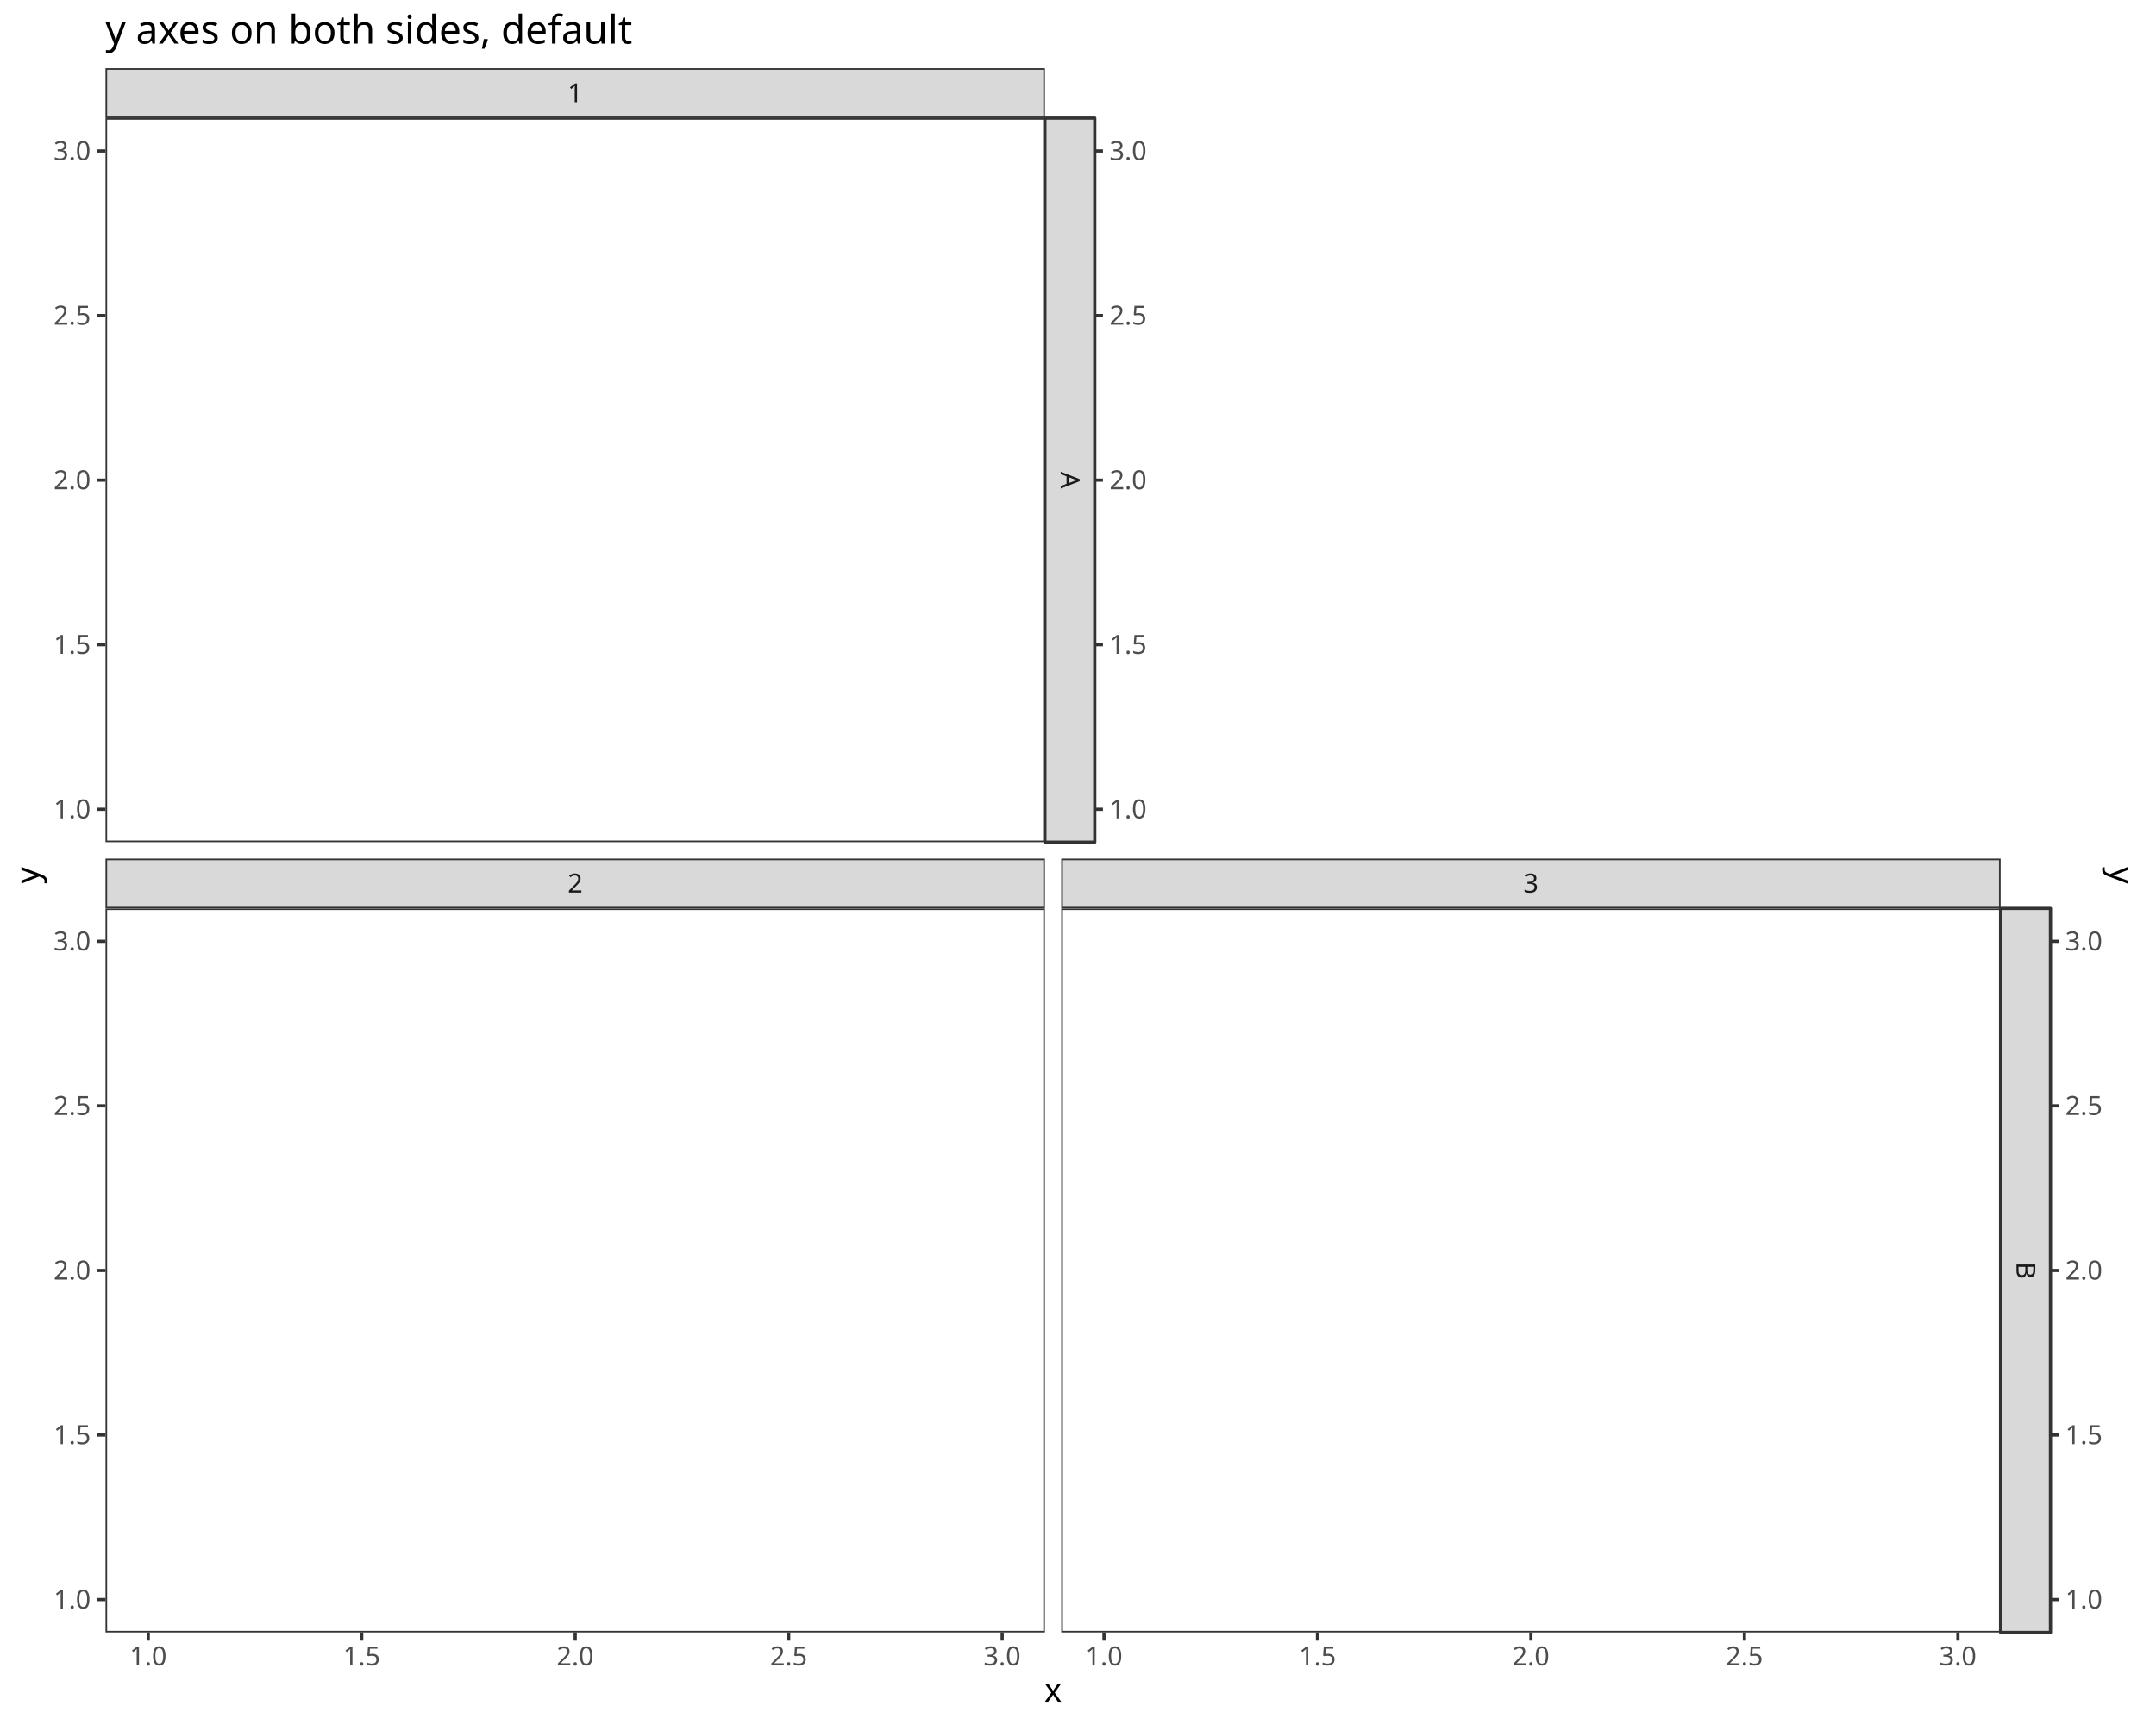
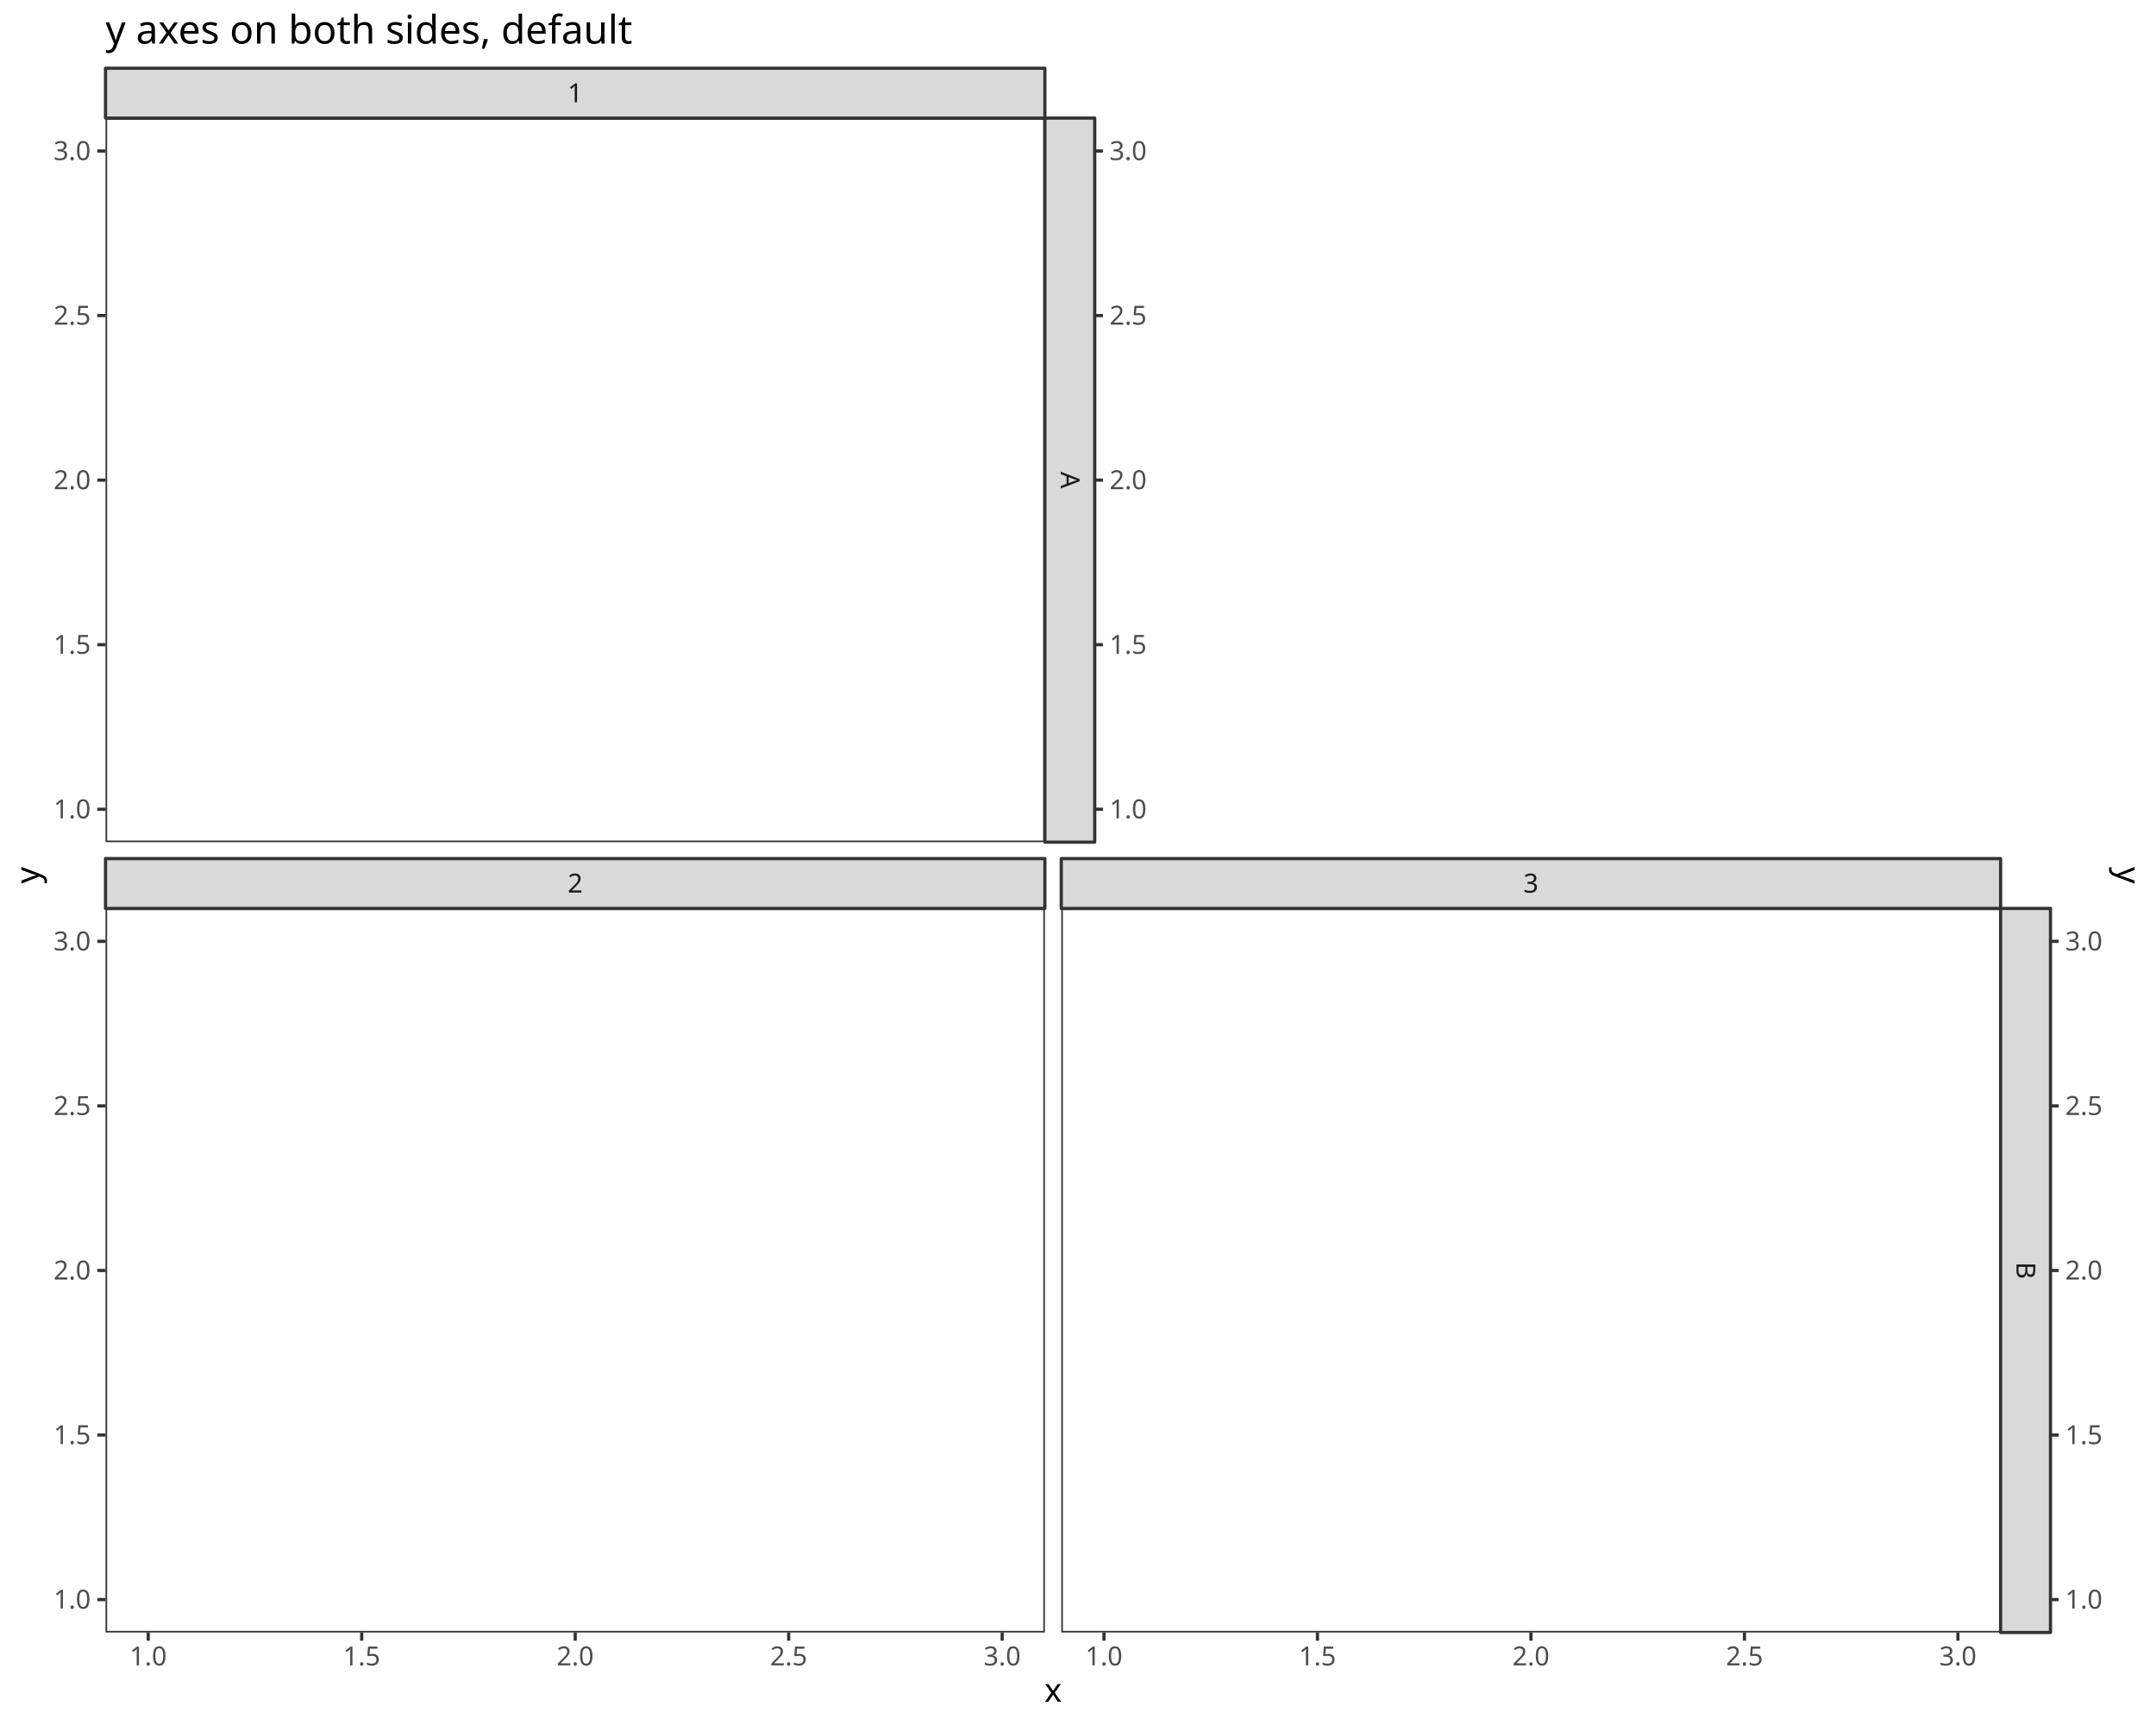
<svg xmlns="http://www.w3.org/2000/svg" class="svglite" data-engine-version="2.0" width="720.00pt" height="576.00pt" viewBox="0 0 720.00 576.00">
  <defs>
    <style type="text/css">
    .svglite line, .svglite polyline, .svglite polygon, .svglite path, .svglite rect, .svglite circle {
      fill: none;
      stroke: #000000;
      stroke-linecap: round;
      stroke-linejoin: round;
      stroke-miterlimit: 10.00;
    }
  </style>
  </defs>
  <rect width="100%" height="100%" style="stroke: none; fill: #FFFFFF;" />
  <defs>
    <clipPath id="cpMC4wMHw3MjAuMDB8MC4wMHw1NzYuMDA=">
      <rect x="0.00" y="0.00" width="720.00" height="576.00" />
    </clipPath>
  </defs>
  <g clip-path="url(#cpMC4wMHw3MjAuMDB8MC4wMHw1NzYuMDA=)">
    <rect x="0.00" y="0.00" width="720.00" height="576.00" style="stroke-width: 1.07; stroke: #FFFFFF; fill: #FFFFFF;" />
  </g>
  <defs>
    <clipPath id="cpMzUuMjR8MzQ4Ljk0fDM5LjQzfDI4MS4yMQ==">
      <rect x="35.24" y="39.43" width="313.70" height="241.77" />
    </clipPath>
  </defs>
  <g clip-path="url(#cpMzUuMjR8MzQ4Ljk0fDM5LjQzfDI4MS4yMQ==)">
    <rect x="35.24" y="39.43" width="313.70" height="241.77" style="stroke-width: 1.07; stroke: none; fill: #FFFFFF;" />
    <rect x="35.24" y="39.43" width="313.70" height="241.77" style="stroke-width: 1.07; stroke: #333333;" />
  </g>
  <g clip-path="url(#cpMC4wMHw3MjAuMDB8MC4wMHw1NzYuMDA=)">
</g>
  <defs>
    <clipPath id="cpMzUuMjR8MzQ4Ljk0fDMwMy4zNHw1NDUuMTE=">
      <rect x="35.24" y="303.34" width="313.70" height="241.77" />
    </clipPath>
  </defs>
  <g clip-path="url(#cpMzUuMjR8MzQ4Ljk0fDMwMy4zNHw1NDUuMTE=)">
    <rect x="35.24" y="303.34" width="313.70" height="241.77" style="stroke-width: 1.07; stroke: none; fill: #FFFFFF;" />
    <rect x="35.24" y="303.34" width="313.70" height="241.77" style="stroke-width: 1.07; stroke: #333333;" />
  </g>
  <g clip-path="url(#cpMC4wMHw3MjAuMDB8MC4wMHw1NzYuMDA=)">
</g>
  <defs>
-     <clipPath id="cpMzU0LjQxfDY2OC4xMXwzOS40M3wyODEuMjE=">
-       <rect x="354.41" y="39.43" width="313.70" height="241.77" />
-     </clipPath>
-   </defs>
-   <g clip-path="url(#cpMzU0LjQxfDY2OC4xMXwzOS40M3wyODEuMjE=)">
- </g>
-   <g clip-path="url(#cpMC4wMHw3MjAuMDB8MC4wMHw1NzYuMDA=)">
- </g>
-   <defs>
    <clipPath id="cpMzU0LjQxfDY2OC4xMXwzMDMuMzR8NTQ1LjEx">
      <rect x="354.41" y="303.34" width="313.70" height="241.77" />
    </clipPath>
  </defs>
  <g clip-path="url(#cpMzU0LjQxfDY2OC4xMXwzMDMuMzR8NTQ1LjEx)">
    <rect x="354.41" y="303.34" width="313.70" height="241.77" style="stroke-width: 1.07; stroke: none; fill: #FFFFFF;" />
    <rect x="354.41" y="303.34" width="313.70" height="241.77" style="stroke-width: 1.07; stroke: #333333;" />
  </g>
  <g clip-path="url(#cpMC4wMHw3MjAuMDB8MC4wMHw1NzYuMDA=)">
</g>
  <defs>
-     <clipPath id="cpMzUuMjR8MzQ4Ljk0fDI4Ni42OXwzMDMuMzQ=">
-       <rect x="35.24" y="286.69" width="313.70" height="16.65" />
-     </clipPath>
-   </defs>
-   <g clip-path="url(#cpMzUuMjR8MzQ4Ljk0fDI4Ni42OXwzMDMuMzQ=)">
-     <rect x="35.24" y="286.69" width="313.70" height="16.65" style="stroke-width: 1.07; stroke: #333333; fill: #D9D9D9;" />
-     <text x="192.09" y="298.04" text-anchor="middle" style="font-size: 8.80px; fill: #1A1A1A; font-family: sans;" textLength="4.89px" lengthAdjust="spacingAndGlyphs">2</text>
-   </g>
-   <g clip-path="url(#cpMC4wMHw3MjAuMDB8MC4wMHw1NzYuMDA=)">
- </g>
-   <defs>
-     <clipPath id="cpMzU0LjQxfDY2OC4xMXwyODYuNjl8MzAzLjM0">
-       <rect x="354.41" y="286.69" width="313.70" height="16.65" />
-     </clipPath>
-   </defs>
-   <g clip-path="url(#cpMzU0LjQxfDY2OC4xMXwyODYuNjl8MzAzLjM0)">
-     <rect x="354.41" y="286.69" width="313.70" height="16.65" style="stroke-width: 1.07; stroke: #333333; fill: #D9D9D9;" />
-     <text x="511.26" y="298.04" text-anchor="middle" style="font-size: 8.80px; fill: #1A1A1A; font-family: sans;" textLength="4.89px" lengthAdjust="spacingAndGlyphs">3</text>
-   </g>
-   <g clip-path="url(#cpMC4wMHw3MjAuMDB8MC4wMHw1NzYuMDA=)">
- </g>
-   <defs>
-     <clipPath id="cpMzUuMjR8MzQ4Ljk0fDIyLjc4fDM5LjQz">
-       <rect x="35.24" y="22.78" width="313.70" height="16.65" />
-     </clipPath>
-   </defs>
-   <g clip-path="url(#cpMzUuMjR8MzQ4Ljk0fDIyLjc4fDM5LjQz)">
-     <rect x="35.24" y="22.78" width="313.70" height="16.65" style="stroke-width: 1.07; stroke: #333333; fill: #D9D9D9;" />
-     <text x="192.09" y="34.14" text-anchor="middle" style="font-size: 8.80px; fill: #1A1A1A; font-family: sans;" textLength="4.89px" lengthAdjust="spacingAndGlyphs">1</text>
-   </g>
-   <g clip-path="url(#cpMC4wMHw3MjAuMDB8MC4wMHw1NzYuMDA=)">
- </g>
-   <defs>
-     <clipPath id="cpMzU0LjQxfDY2OC4xMXwyMi43OHwzOS40Mw==">
-       <rect x="354.41" y="22.78" width="313.70" height="16.65" />
-     </clipPath>
-   </defs>
-   <g clip-path="url(#cpMzU0LjQxfDY2OC4xMXwyMi43OHwzOS40Mw==)">
- </g>
-   <g clip-path="url(#cpMC4wMHw3MjAuMDB8MC4wMHw1NzYuMDA=)">
-     <rect x="348.94" y="39.43" width="16.65" height="241.77" style="stroke-width: 1.07; stroke: #333333; fill: #D9D9D9;" />
-     <text transform="translate(354.23,160.32) rotate(90)" text-anchor="middle" style="font-size: 8.80px; fill: #1A1A1A; font-family: sans;" textLength="5.87px" lengthAdjust="spacingAndGlyphs">A</text>
-     <rect x="668.11" y="303.34" width="16.65" height="241.77" style="stroke-width: 1.07; stroke: #333333; fill: #D9D9D9;" />
-     <text transform="translate(673.41,424.23) rotate(90)" text-anchor="middle" style="font-size: 8.80px; fill: #1A1A1A; font-family: sans;" textLength="5.87px" lengthAdjust="spacingAndGlyphs">B</text>
+     <clipPath id="cpMzUuMjR8MzQ4Ljk0fDIyLjc4fDIyLjc4">
+       <rect x="35.24" y="22.78" width="313.70" height="0.00" />
+     </clipPath>
+   </defs>
+   <g clip-path="url(#cpMzUuMjR8MzQ4Ljk0fDIyLjc4fDIyLjc4)">
+ </g>
+   <g clip-path="url(#cpMC4wMHw3MjAuMDB8MC4wMHw1NzYuMDA=)">
+ </g>
+   <defs>
+     <clipPath id="cpMzUuMjR8MzQ4Ljk0fDI4Ni42OXwyODYuNjk=">
+       <rect x="35.24" y="286.69" width="313.70" height="0.00" />
+     </clipPath>
+   </defs>
+   <g clip-path="url(#cpMzUuMjR8MzQ4Ljk0fDI4Ni42OXwyODYuNjk=)">
+ </g>
+   <g clip-path="url(#cpMC4wMHw3MjAuMDB8MC4wMHw1NzYuMDA=)">
+ </g>
+   <defs>
+     <clipPath id="cpMzU0LjQxfDY2OC4xMXwyODYuNjl8Mjg2LjY5">
+       <rect x="354.41" y="286.69" width="313.70" height="0.00" />
+     </clipPath>
+   </defs>
+   <g clip-path="url(#cpMzU0LjQxfDY2OC4xMXwyODYuNjl8Mjg2LjY5)">
+ </g>
+   <g clip-path="url(#cpMC4wMHw3MjAuMDB8MC4wMHw1NzYuMDA=)">
+ </g>
+   <defs>
+     <clipPath id="cpMzUuMjR8MzQ4Ljk0fDI4MS4yMXwyODEuMjE=">
+       <rect x="35.24" y="281.21" width="313.70" height="0.00" />
+     </clipPath>
+   </defs>
+   <g clip-path="url(#cpMzUuMjR8MzQ4Ljk0fDI4MS4yMXwyODEuMjE=)">
+ </g>
+   <g clip-path="url(#cpMC4wMHw3MjAuMDB8MC4wMHw1NzYuMDA=)">
+ </g>
+   <defs>
+     <clipPath id="cpMzUuMjR8MzQ4Ljk0fDU0NS4xMXw1NTcuOTM=">
+       <rect x="35.24" y="545.11" width="313.70" height="12.81" />
+     </clipPath>
+   </defs>
+   <g clip-path="url(#cpMzUuMjR8MzQ4Ljk0fDU0NS4xMXw1NTcuOTM=)">
+ </g>
+   <g clip-path="url(#cpMC4wMHw3MjAuMDB8MC4wMHw1NzYuMDA=)">
    <polyline points="49.50,547.85 49.50,545.11 " style="stroke-width: 1.07; stroke: #333333; stroke-linecap: butt;" />
    <polyline points="120.79,547.85 120.79,545.11 " style="stroke-width: 1.07; stroke: #333333; stroke-linecap: butt;" />
    <polyline points="192.09,547.85 192.09,545.11 " style="stroke-width: 1.07; stroke: #333333; stroke-linecap: butt;" />
    <polyline points="263.38,547.85 263.38,545.11 " style="stroke-width: 1.07; stroke: #333333; stroke-linecap: butt;" />
    <polyline points="334.68,547.85 334.68,545.11 " style="stroke-width: 1.07; stroke: #333333; stroke-linecap: butt;" />
+   </g>
+   <g clip-path="url(#cpMzUuMjR8MzQ4Ljk0fDU0NS4xMXw1NTcuOTM=)">
+ </g>
+   <g clip-path="url(#cpMC4wMHw3MjAuMDB8MC4wMHw1NzYuMDA=)">
    <text x="49.50" y="556.10" text-anchor="middle" style="font-size: 8.80px; fill: #4D4D4D; font-family: sans;" textLength="12.23px" lengthAdjust="spacingAndGlyphs">1.0</text>
    <text x="120.79" y="556.10" text-anchor="middle" style="font-size: 8.80px; fill: #4D4D4D; font-family: sans;" textLength="12.23px" lengthAdjust="spacingAndGlyphs">1.5</text>
    <text x="192.09" y="556.10" text-anchor="middle" style="font-size: 8.80px; fill: #4D4D4D; font-family: sans;" textLength="12.23px" lengthAdjust="spacingAndGlyphs">2.0</text>
    <text x="263.38" y="556.10" text-anchor="middle" style="font-size: 8.80px; fill: #4D4D4D; font-family: sans;" textLength="12.23px" lengthAdjust="spacingAndGlyphs">2.5</text>
    <text x="334.68" y="556.10" text-anchor="middle" style="font-size: 8.80px; fill: #4D4D4D; font-family: sans;" textLength="12.23px" lengthAdjust="spacingAndGlyphs">3.0</text>
+   </g>
+   <g clip-path="url(#cpMzUuMjR8MzQ4Ljk0fDU0NS4xMXw1NTcuOTM=)">
+ </g>
+   <g clip-path="url(#cpMC4wMHw3MjAuMDB8MC4wMHw1NzYuMDA=)">
+ </g>
+   <g clip-path="url(#cpMzUuMjR8MzQ4Ljk0fDU0NS4xMXw1NTcuOTM=)">
+ </g>
+   <g clip-path="url(#cpMC4wMHw3MjAuMDB8MC4wMHw1NzYuMDA=)">
+ </g>
+   <defs>
+     <clipPath id="cpMzU0LjQxfDY2OC4xMXw1NDUuMTF8NTU3Ljkz">
+       <rect x="354.41" y="545.11" width="313.70" height="12.81" />
+     </clipPath>
+   </defs>
+   <g clip-path="url(#cpMzU0LjQxfDY2OC4xMXw1NDUuMTF8NTU3Ljkz)">
+ </g>
+   <g clip-path="url(#cpMC4wMHw3MjAuMDB8MC4wMHw1NzYuMDA=)">
    <polyline points="368.67,547.85 368.67,545.11 " style="stroke-width: 1.07; stroke: #333333; stroke-linecap: butt;" />
    <polyline points="439.97,547.85 439.97,545.11 " style="stroke-width: 1.07; stroke: #333333; stroke-linecap: butt;" />
    <polyline points="511.26,547.85 511.26,545.11 " style="stroke-width: 1.07; stroke: #333333; stroke-linecap: butt;" />
    <polyline points="582.56,547.85 582.56,545.11 " style="stroke-width: 1.07; stroke: #333333; stroke-linecap: butt;" />
    <polyline points="653.85,547.85 653.85,545.11 " style="stroke-width: 1.07; stroke: #333333; stroke-linecap: butt;" />
+   </g>
+   <g clip-path="url(#cpMzU0LjQxfDY2OC4xMXw1NDUuMTF8NTU3Ljkz)">
+ </g>
+   <g clip-path="url(#cpMC4wMHw3MjAuMDB8MC4wMHw1NzYuMDA=)">
    <text x="368.67" y="556.10" text-anchor="middle" style="font-size: 8.80px; fill: #4D4D4D; font-family: sans;" textLength="12.23px" lengthAdjust="spacingAndGlyphs">1.0</text>
    <text x="439.97" y="556.10" text-anchor="middle" style="font-size: 8.80px; fill: #4D4D4D; font-family: sans;" textLength="12.23px" lengthAdjust="spacingAndGlyphs">1.5</text>
    <text x="511.26" y="556.10" text-anchor="middle" style="font-size: 8.80px; fill: #4D4D4D; font-family: sans;" textLength="12.23px" lengthAdjust="spacingAndGlyphs">2.0</text>
    <text x="582.56" y="556.10" text-anchor="middle" style="font-size: 8.80px; fill: #4D4D4D; font-family: sans;" textLength="12.23px" lengthAdjust="spacingAndGlyphs">2.5</text>
    <text x="653.85" y="556.10" text-anchor="middle" style="font-size: 8.80px; fill: #4D4D4D; font-family: sans;" textLength="12.23px" lengthAdjust="spacingAndGlyphs">3.0</text>
+   </g>
+   <g clip-path="url(#cpMzU0LjQxfDY2OC4xMXw1NDUuMTF8NTU3Ljkz)">
+ </g>
+   <g clip-path="url(#cpMC4wMHw3MjAuMDB8MC4wMHw1NzYuMDA=)">
+ </g>
+   <g clip-path="url(#cpMzU0LjQxfDY2OC4xMXw1NDUuMTF8NTU3Ljkz)">
+ </g>
+   <g clip-path="url(#cpMC4wMHw3MjAuMDB8MC4wMHw1NzYuMDA=)">
+ </g>
+   <defs>
+     <clipPath id="cpMTguMDd8MzUuMjR8MzkuNDN8MjgxLjIx">
+       <rect x="18.07" y="39.43" width="17.17" height="241.77" />
+     </clipPath>
+   </defs>
+   <g clip-path="url(#cpMTguMDd8MzUuMjR8MzkuNDN8MjgxLjIx)">
+ </g>
+   <g clip-path="url(#cpMC4wMHw3MjAuMDB8MC4wMHw1NzYuMDA=)">
    <text x="30.31" y="273.25" text-anchor="end" style="font-size: 8.80px; fill: #4D4D4D; font-family: sans;" textLength="12.23px" lengthAdjust="spacingAndGlyphs">1.0</text>
    <text x="30.31" y="218.30" text-anchor="end" style="font-size: 8.80px; fill: #4D4D4D; font-family: sans;" textLength="12.23px" lengthAdjust="spacingAndGlyphs">1.5</text>
    <text x="30.31" y="163.35" text-anchor="end" style="font-size: 8.80px; fill: #4D4D4D; font-family: sans;" textLength="12.23px" lengthAdjust="spacingAndGlyphs">2.0</text>
    <text x="30.31" y="108.40" text-anchor="end" style="font-size: 8.80px; fill: #4D4D4D; font-family: sans;" textLength="12.23px" lengthAdjust="spacingAndGlyphs">2.5</text>
    <text x="30.31" y="53.45" text-anchor="end" style="font-size: 8.80px; fill: #4D4D4D; font-family: sans;" textLength="12.23px" lengthAdjust="spacingAndGlyphs">3.0</text>
+   </g>
+   <g clip-path="url(#cpMTguMDd8MzUuMjR8MzkuNDN8MjgxLjIx)">
+ </g>
+   <g clip-path="url(#cpMC4wMHw3MjAuMDB8MC4wMHw1NzYuMDA=)">
    <polyline points="32.50,270.22 35.24,270.22 " style="stroke-width: 1.07; stroke: #333333; stroke-linecap: butt;" />
    <polyline points="32.50,215.27 35.24,215.27 " style="stroke-width: 1.07; stroke: #333333; stroke-linecap: butt;" />
    <polyline points="32.50,160.32 35.24,160.32 " style="stroke-width: 1.07; stroke: #333333; stroke-linecap: butt;" />
    <polyline points="32.50,105.37 35.24,105.37 " style="stroke-width: 1.07; stroke: #333333; stroke-linecap: butt;" />
    <polyline points="32.50,50.42 35.24,50.42 " style="stroke-width: 1.07; stroke: #333333; stroke-linecap: butt;" />
+   </g>
+   <g clip-path="url(#cpMTguMDd8MzUuMjR8MzkuNDN8MjgxLjIx)">
+ </g>
+   <g clip-path="url(#cpMC4wMHw3MjAuMDB8MC4wMHw1NzYuMDA=)">
+ </g>
+   <g clip-path="url(#cpMTguMDd8MzUuMjR8MzkuNDN8MjgxLjIx)">
+ </g>
+   <g clip-path="url(#cpMC4wMHw3MjAuMDB8MC4wMHw1NzYuMDA=)">
+ </g>
+   <defs>
+     <clipPath id="cpMTguMDd8MzUuMjR8MzAzLjM0fDU0NS4xMQ==">
+       <rect x="18.07" y="303.34" width="17.17" height="241.77" />
+     </clipPath>
+   </defs>
+   <g clip-path="url(#cpMTguMDd8MzUuMjR8MzAzLjM0fDU0NS4xMQ==)">
+ </g>
+   <g clip-path="url(#cpMC4wMHw3MjAuMDB8MC4wMHw1NzYuMDA=)">
    <text x="30.31" y="537.15" text-anchor="end" style="font-size: 8.80px; fill: #4D4D4D; font-family: sans;" textLength="12.23px" lengthAdjust="spacingAndGlyphs">1.0</text>
    <text x="30.31" y="482.20" text-anchor="end" style="font-size: 8.80px; fill: #4D4D4D; font-family: sans;" textLength="12.23px" lengthAdjust="spacingAndGlyphs">1.5</text>
    <text x="30.31" y="427.25" text-anchor="end" style="font-size: 8.80px; fill: #4D4D4D; font-family: sans;" textLength="12.23px" lengthAdjust="spacingAndGlyphs">2.0</text>
    <text x="30.31" y="372.30" text-anchor="end" style="font-size: 8.80px; fill: #4D4D4D; font-family: sans;" textLength="12.23px" lengthAdjust="spacingAndGlyphs">2.5</text>
    <text x="30.31" y="317.36" text-anchor="end" style="font-size: 8.80px; fill: #4D4D4D; font-family: sans;" textLength="12.23px" lengthAdjust="spacingAndGlyphs">3.0</text>
+   </g>
+   <g clip-path="url(#cpMTguMDd8MzUuMjR8MzAzLjM0fDU0NS4xMQ==)">
+ </g>
+   <g clip-path="url(#cpMC4wMHw3MjAuMDB8MC4wMHw1NzYuMDA=)">
    <polyline points="32.50,534.12 35.24,534.12 " style="stroke-width: 1.07; stroke: #333333; stroke-linecap: butt;" />
    <polyline points="32.50,479.17 35.24,479.17 " style="stroke-width: 1.07; stroke: #333333; stroke-linecap: butt;" />
    <polyline points="32.50,424.23 35.24,424.23 " style="stroke-width: 1.07; stroke: #333333; stroke-linecap: butt;" />
    <polyline points="32.50,369.28 35.24,369.28 " style="stroke-width: 1.07; stroke: #333333; stroke-linecap: butt;" />
    <polyline points="32.50,314.33 35.24,314.33 " style="stroke-width: 1.07; stroke: #333333; stroke-linecap: butt;" />
-     <polyline points="684.76,534.12 687.50,534.12 " style="stroke-width: 1.07; stroke: #333333; stroke-linecap: butt;" />
-     <polyline points="684.76,479.17 687.50,479.17 " style="stroke-width: 1.07; stroke: #333333; stroke-linecap: butt;" />
-     <polyline points="684.76,424.23 687.50,424.23 " style="stroke-width: 1.07; stroke: #333333; stroke-linecap: butt;" />
-     <polyline points="684.76,369.28 687.50,369.28 " style="stroke-width: 1.07; stroke: #333333; stroke-linecap: butt;" />
-     <polyline points="684.76,314.33 687.50,314.33 " style="stroke-width: 1.07; stroke: #333333; stroke-linecap: butt;" />
+   </g>
+   <g clip-path="url(#cpMTguMDd8MzUuMjR8MzAzLjM0fDU0NS4xMQ==)">
+ </g>
+   <g clip-path="url(#cpMC4wMHw3MjAuMDB8MC4wMHw1NzYuMDA=)">
+ </g>
+   <g clip-path="url(#cpMTguMDd8MzUuMjR8MzAzLjM0fDU0NS4xMQ==)">
+ </g>
+   <g clip-path="url(#cpMC4wMHw3MjAuMDB8MC4wMHw1NzYuMDA=)">
+ </g>
+   <defs>
+     <clipPath id="cpMzU0LjQxfDM1NC40MXwzMDMuMzR8NTQ1LjEx">
+       <rect x="354.41" y="303.34" width="0.00" height="241.77" />
+     </clipPath>
+   </defs>
+   <g clip-path="url(#cpMzU0LjQxfDM1NC40MXwzMDMuMzR8NTQ1LjEx)">
+ </g>
+   <g clip-path="url(#cpMC4wMHw3MjAuMDB8MC4wMHw1NzYuMDA=)">
+ </g>
+   <defs>
+     <clipPath id="cpMzQ4Ljk0fDM0OC45NHwzOS40M3wyODEuMjE=">
+       <rect x="348.94" y="39.43" width="0.00" height="241.77" />
+     </clipPath>
+   </defs>
+   <g clip-path="url(#cpMzQ4Ljk0fDM0OC45NHwzOS40M3wyODEuMjE=)">
+ </g>
+   <g clip-path="url(#cpMC4wMHw3MjAuMDB8MC4wMHw1NzYuMDA=)">
+ </g>
+   <g clip-path="url(#cpMzQ4Ljk0fDM0OC45NHwzOS40M3wyODEuMjE=)">
+ </g>
+   <g clip-path="url(#cpMC4wMHw3MjAuMDB8MC4wMHw1NzYuMDA=)">
+     <polyline points="368.33,270.22 365.59,270.22 " style="stroke-width: 1.07; stroke: #333333; stroke-linecap: butt;" />
+     <polyline points="368.33,215.27 365.59,215.27 " style="stroke-width: 1.07; stroke: #333333; stroke-linecap: butt;" />
+     <polyline points="368.33,160.32 365.59,160.32 " style="stroke-width: 1.07; stroke: #333333; stroke-linecap: butt;" />
+     <polyline points="368.33,105.37 365.59,105.37 " style="stroke-width: 1.07; stroke: #333333; stroke-linecap: butt;" />
+     <polyline points="368.33,50.42 365.59,50.42 " style="stroke-width: 1.07; stroke: #333333; stroke-linecap: butt;" />
+   </g>
+   <g clip-path="url(#cpMzQ4Ljk0fDM0OC45NHwzOS40M3wyODEuMjE=)">
+ </g>
+   <g clip-path="url(#cpMC4wMHw3MjAuMDB8MC4wMHw1NzYuMDA=)">
+     <text x="370.52" y="273.25" style="font-size: 8.80px; fill: #4D4D4D; font-family: sans;" textLength="12.23px" lengthAdjust="spacingAndGlyphs">1.0</text>
+     <text x="370.52" y="218.30" style="font-size: 8.80px; fill: #4D4D4D; font-family: sans;" textLength="12.23px" lengthAdjust="spacingAndGlyphs">1.5</text>
+     <text x="370.52" y="163.35" style="font-size: 8.80px; fill: #4D4D4D; font-family: sans;" textLength="12.23px" lengthAdjust="spacingAndGlyphs">2.0</text>
+     <text x="370.52" y="108.40" style="font-size: 8.80px; fill: #4D4D4D; font-family: sans;" textLength="12.23px" lengthAdjust="spacingAndGlyphs">2.5</text>
+     <text x="370.52" y="53.45" style="font-size: 8.80px; fill: #4D4D4D; font-family: sans;" textLength="12.23px" lengthAdjust="spacingAndGlyphs">3.0</text>
+   </g>
+   <g clip-path="url(#cpMzQ4Ljk0fDM0OC45NHwzOS40M3wyODEuMjE=)">
+ </g>
+   <g clip-path="url(#cpMC4wMHw3MjAuMDB8MC4wMHw1NzYuMDA=)">
+ </g>
+   <g clip-path="url(#cpMzQ4Ljk0fDM0OC45NHwzOS40M3wyODEuMjE=)">
+ </g>
+   <g clip-path="url(#cpMC4wMHw3MjAuMDB8MC4wMHw1NzYuMDA=)">
+ </g>
+   <defs>
+     <clipPath id="cpMzQ4Ljk0fDM0OC45NHwzMDMuMzR8NTQ1LjEx">
+       <rect x="348.94" y="303.34" width="0.00" height="241.77" />
+     </clipPath>
+   </defs>
+   <g clip-path="url(#cpMzQ4Ljk0fDM0OC45NHwzMDMuMzR8NTQ1LjEx)">
+ </g>
+   <g clip-path="url(#cpMC4wMHw3MjAuMDB8MC4wMHw1NzYuMDA=)">
+ </g>
+   <defs>
+     <clipPath id="cpNjg0Ljc2fDcwMS45M3wzMDMuMzR8NTQ1LjEx">
+       <rect x="684.76" y="303.34" width="17.17" height="241.77" />
+     </clipPath>
+   </defs>
+   <g clip-path="url(#cpNjg0Ljc2fDcwMS45M3wzMDMuMzR8NTQ1LjEx)">
+ </g>
+   <g clip-path="url(#cpMC4wMHw3MjAuMDB8MC4wMHw1NzYuMDA=)">
+     <polyline points="687.50,534.12 684.76,534.12 " style="stroke-width: 1.07; stroke: #333333; stroke-linecap: butt;" />
+     <polyline points="687.50,479.17 684.76,479.17 " style="stroke-width: 1.07; stroke: #333333; stroke-linecap: butt;" />
+     <polyline points="687.50,424.23 684.76,424.23 " style="stroke-width: 1.07; stroke: #333333; stroke-linecap: butt;" />
+     <polyline points="687.50,369.28 684.76,369.28 " style="stroke-width: 1.07; stroke: #333333; stroke-linecap: butt;" />
+     <polyline points="687.50,314.33 684.76,314.33 " style="stroke-width: 1.07; stroke: #333333; stroke-linecap: butt;" />
+   </g>
+   <g clip-path="url(#cpNjg0Ljc2fDcwMS45M3wzMDMuMzR8NTQ1LjEx)">
+ </g>
+   <g clip-path="url(#cpMC4wMHw3MjAuMDB8MC4wMHw1NzYuMDA=)">
    <text x="689.69" y="537.15" style="font-size: 8.80px; fill: #4D4D4D; font-family: sans;" textLength="12.23px" lengthAdjust="spacingAndGlyphs">1.0</text>
    <text x="689.69" y="482.20" style="font-size: 8.80px; fill: #4D4D4D; font-family: sans;" textLength="12.23px" lengthAdjust="spacingAndGlyphs">1.5</text>
    <text x="689.69" y="427.25" style="font-size: 8.80px; fill: #4D4D4D; font-family: sans;" textLength="12.23px" lengthAdjust="spacingAndGlyphs">2.0</text>
    <text x="689.69" y="372.30" style="font-size: 8.80px; fill: #4D4D4D; font-family: sans;" textLength="12.23px" lengthAdjust="spacingAndGlyphs">2.5</text>
    <text x="689.69" y="317.36" style="font-size: 8.80px; fill: #4D4D4D; font-family: sans;" textLength="12.23px" lengthAdjust="spacingAndGlyphs">3.0</text>
-     <polyline points="365.59,270.22 368.33,270.22 " style="stroke-width: 1.07; stroke: #333333; stroke-linecap: butt;" />
-     <polyline points="365.59,215.27 368.33,215.27 " style="stroke-width: 1.07; stroke: #333333; stroke-linecap: butt;" />
-     <polyline points="365.59,160.32 368.33,160.32 " style="stroke-width: 1.07; stroke: #333333; stroke-linecap: butt;" />
-     <polyline points="365.59,105.37 368.33,105.37 " style="stroke-width: 1.07; stroke: #333333; stroke-linecap: butt;" />
-     <polyline points="365.59,50.42 368.33,50.42 " style="stroke-width: 1.07; stroke: #333333; stroke-linecap: butt;" />
-     <text x="370.52" y="273.25" style="font-size: 8.80px; fill: #4D4D4D; font-family: sans;" textLength="12.23px" lengthAdjust="spacingAndGlyphs">1.0</text>
-     <text x="370.52" y="218.30" style="font-size: 8.80px; fill: #4D4D4D; font-family: sans;" textLength="12.23px" lengthAdjust="spacingAndGlyphs">1.5</text>
-     <text x="370.52" y="163.35" style="font-size: 8.80px; fill: #4D4D4D; font-family: sans;" textLength="12.23px" lengthAdjust="spacingAndGlyphs">2.0</text>
-     <text x="370.52" y="108.40" style="font-size: 8.80px; fill: #4D4D4D; font-family: sans;" textLength="12.23px" lengthAdjust="spacingAndGlyphs">2.5</text>
-     <text x="370.52" y="53.45" style="font-size: 8.80px; fill: #4D4D4D; font-family: sans;" textLength="12.23px" lengthAdjust="spacingAndGlyphs">3.0</text>
+   </g>
+   <g clip-path="url(#cpNjg0Ljc2fDcwMS45M3wzMDMuMzR8NTQ1LjEx)">
+ </g>
+   <g clip-path="url(#cpMC4wMHw3MjAuMDB8MC4wMHw1NzYuMDA=)">
+ </g>
+   <g clip-path="url(#cpNjg0Ljc2fDcwMS45M3wzMDMuMzR8NTQ1LjEx)">
+ </g>
+   <g clip-path="url(#cpMC4wMHw3MjAuMDB8MC4wMHw1NzYuMDA=)">
+ </g>
+   <defs>
+     <clipPath id="cpMzUuMjR8MzQ4Ljk0fDIyLjc4fDM5LjQz">
+       <rect x="35.24" y="22.78" width="313.70" height="16.65" />
+     </clipPath>
+   </defs>
+   <g clip-path="url(#cpMzUuMjR8MzQ4Ljk0fDIyLjc4fDM5LjQz)">
+ </g>
+   <g clip-path="url(#cpMC4wMHw3MjAuMDB8MC4wMHw1NzYuMDA=)">
+     <rect x="35.24" y="22.78" width="313.70" height="16.65" style="stroke-width: 1.07; stroke: #333333; fill: #D9D9D9;" />
+     <text x="192.09" y="34.14" text-anchor="middle" style="font-size: 8.80px; fill: #1A1A1A; font-family: sans;" textLength="4.89px" lengthAdjust="spacingAndGlyphs">1</text>
+   </g>
+   <g clip-path="url(#cpMzUuMjR8MzQ4Ljk0fDIyLjc4fDM5LjQz)">
+ </g>
+   <g clip-path="url(#cpMC4wMHw3MjAuMDB8MC4wMHw1NzYuMDA=)">
+ </g>
+   <defs>
+     <clipPath id="cpMzUuMjR8MzQ4Ljk0fDI4Ni42OXwzMDMuMzQ=">
+       <rect x="35.24" y="286.69" width="313.70" height="16.65" />
+     </clipPath>
+   </defs>
+   <g clip-path="url(#cpMzUuMjR8MzQ4Ljk0fDI4Ni42OXwzMDMuMzQ=)">
+ </g>
+   <g clip-path="url(#cpMC4wMHw3MjAuMDB8MC4wMHw1NzYuMDA=)">
+     <rect x="35.24" y="286.69" width="313.70" height="16.65" style="stroke-width: 1.07; stroke: #333333; fill: #D9D9D9;" />
+     <text x="192.09" y="298.04" text-anchor="middle" style="font-size: 8.80px; fill: #1A1A1A; font-family: sans;" textLength="4.89px" lengthAdjust="spacingAndGlyphs">2</text>
+   </g>
+   <g clip-path="url(#cpMzUuMjR8MzQ4Ljk0fDI4Ni42OXwzMDMuMzQ=)">
+ </g>
+   <g clip-path="url(#cpMC4wMHw3MjAuMDB8MC4wMHw1NzYuMDA=)">
+ </g>
+   <defs>
+     <clipPath id="cpMzU0LjQxfDY2OC4xMXwyODYuNjl8MzAzLjM0">
+       <rect x="354.41" y="286.69" width="313.70" height="16.65" />
+     </clipPath>
+   </defs>
+   <g clip-path="url(#cpMzU0LjQxfDY2OC4xMXwyODYuNjl8MzAzLjM0)">
+ </g>
+   <g clip-path="url(#cpMC4wMHw3MjAuMDB8MC4wMHw1NzYuMDA=)">
+     <rect x="354.41" y="286.69" width="313.70" height="16.65" style="stroke-width: 1.07; stroke: #333333; fill: #D9D9D9;" />
+     <text x="511.26" y="298.04" text-anchor="middle" style="font-size: 8.80px; fill: #1A1A1A; font-family: sans;" textLength="4.89px" lengthAdjust="spacingAndGlyphs">3</text>
+   </g>
+   <g clip-path="url(#cpMzU0LjQxfDY2OC4xMXwyODYuNjl8MzAzLjM0)">
+ </g>
+   <g clip-path="url(#cpMC4wMHw3MjAuMDB8MC4wMHw1NzYuMDA=)">
+ </g>
+   <g clip-path="url(#cpMzUuMjR8MzQ4Ljk0fDI4MS4yMXwyODEuMjE=)">
+ </g>
+   <g clip-path="url(#cpMC4wMHw3MjAuMDB8MC4wMHw1NzYuMDA=)">
+ </g>
+   <g clip-path="url(#cpMzUuMjR8MzQ4Ljk0fDI4MS4yMXwyODEuMjE=)">
+ </g>
+   <g clip-path="url(#cpMC4wMHw3MjAuMDB8MC4wMHw1NzYuMDA=)">
+ </g>
+   <defs>
+     <clipPath id="cpMzUuMjR8MzQ4Ljk0fDU0NS4xMXw1NDUuMTE=">
+       <rect x="35.24" y="545.11" width="313.70" height="0.00" />
+     </clipPath>
+   </defs>
+   <g clip-path="url(#cpMzUuMjR8MzQ4Ljk0fDU0NS4xMXw1NDUuMTE=)">
+ </g>
+   <g clip-path="url(#cpMC4wMHw3MjAuMDB8MC4wMHw1NzYuMDA=)">
+ </g>
+   <g clip-path="url(#cpMzUuMjR8MzQ4Ljk0fDU0NS4xMXw1NDUuMTE=)">
+ </g>
+   <g clip-path="url(#cpMC4wMHw3MjAuMDB8MC4wMHw1NzYuMDA=)">
+ </g>
+   <defs>
+     <clipPath id="cpMzU0LjQxfDY2OC4xMXw1NDUuMTF8NTQ1LjEx">
+       <rect x="354.41" y="545.11" width="313.70" height="0.00" />
+     </clipPath>
+   </defs>
+   <g clip-path="url(#cpMzU0LjQxfDY2OC4xMXw1NDUuMTF8NTQ1LjEx)">
+ </g>
+   <g clip-path="url(#cpMC4wMHw3MjAuMDB8MC4wMHw1NzYuMDA=)">
+ </g>
+   <g clip-path="url(#cpMzU0LjQxfDY2OC4xMXw1NDUuMTF8NTQ1LjEx)">
+ </g>
+   <g clip-path="url(#cpMC4wMHw3MjAuMDB8MC4wMHw1NzYuMDA=)">
+ </g>
+   <defs>
+     <clipPath id="cpMzUuMjR8MzUuMjR8MzkuNDN8MjgxLjIx">
+       <rect x="35.24" y="39.43" width="0.00" height="241.77" />
+     </clipPath>
+   </defs>
+   <g clip-path="url(#cpMzUuMjR8MzUuMjR8MzkuNDN8MjgxLjIx)">
+ </g>
+   <g clip-path="url(#cpMC4wMHw3MjAuMDB8MC4wMHw1NzYuMDA=)">
+ </g>
+   <g clip-path="url(#cpMzUuMjR8MzUuMjR8MzkuNDN8MjgxLjIx)">
+ </g>
+   <g clip-path="url(#cpMC4wMHw3MjAuMDB8MC4wMHw1NzYuMDA=)">
+ </g>
+   <defs>
+     <clipPath id="cpMzUuMjR8MzUuMjR8MzAzLjM0fDU0NS4xMQ==">
+       <rect x="35.24" y="303.34" width="0.00" height="241.77" />
+     </clipPath>
+   </defs>
+   <g clip-path="url(#cpMzUuMjR8MzUuMjR8MzAzLjM0fDU0NS4xMQ==)">
+ </g>
+   <g clip-path="url(#cpMC4wMHw3MjAuMDB8MC4wMHw1NzYuMDA=)">
+ </g>
+   <g clip-path="url(#cpMzUuMjR8MzUuMjR8MzAzLjM0fDU0NS4xMQ==)">
+ </g>
+   <g clip-path="url(#cpMC4wMHw3MjAuMDB8MC4wMHw1NzYuMDA=)">
+ </g>
+   <g clip-path="url(#cpMzU0LjQxfDM1NC40MXwzMDMuMzR8NTQ1LjEx)">
+ </g>
+   <g clip-path="url(#cpMC4wMHw3MjAuMDB8MC4wMHw1NzYuMDA=)">
+ </g>
+   <g clip-path="url(#cpMzQ4Ljk0fDM0OC45NHwzOS40M3wyODEuMjE=)">
+ </g>
+   <g clip-path="url(#cpMC4wMHw3MjAuMDB8MC4wMHw1NzYuMDA=)">
+     <rect x="348.94" y="39.43" width="16.65" height="241.77" style="stroke-width: 1.07; stroke: #333333; fill: #D9D9D9;" />
+     <text transform="translate(354.23,160.32) rotate(90)" text-anchor="middle" style="font-size: 8.80px; fill: #1A1A1A; font-family: sans;" textLength="5.87px" lengthAdjust="spacingAndGlyphs">A</text>
+   </g>
+   <g clip-path="url(#cpMzQ4Ljk0fDM0OC45NHwzOS40M3wyODEuMjE=)">
+ </g>
+   <g clip-path="url(#cpMC4wMHw3MjAuMDB8MC4wMHw1NzYuMDA=)">
+ </g>
+   <g clip-path="url(#cpMzQ4Ljk0fDM0OC45NHwzMDMuMzR8NTQ1LjEx)">
+ </g>
+   <g clip-path="url(#cpMC4wMHw3MjAuMDB8MC4wMHw1NzYuMDA=)">
+ </g>
+   <defs>
+     <clipPath id="cpNjY4LjExfDY4NC43NnwzMDMuMzR8NTQ1LjEx">
+       <rect x="668.11" y="303.34" width="16.65" height="241.77" />
+     </clipPath>
+   </defs>
+   <g clip-path="url(#cpNjY4LjExfDY4NC43NnwzMDMuMzR8NTQ1LjEx)">
+ </g>
+   <g clip-path="url(#cpMC4wMHw3MjAuMDB8MC4wMHw1NzYuMDA=)">
+     <rect x="668.11" y="303.34" width="16.65" height="241.77" style="stroke-width: 1.07; stroke: #333333; fill: #D9D9D9;" />
+     <text transform="translate(673.41,424.23) rotate(90)" text-anchor="middle" style="font-size: 8.80px; fill: #1A1A1A; font-family: sans;" textLength="5.87px" lengthAdjust="spacingAndGlyphs">B</text>
+   </g>
+   <g clip-path="url(#cpNjY4LjExfDY4NC43NnwzMDMuMzR8NTQ1LjEx)">
+ </g>
+   <g clip-path="url(#cpMC4wMHw3MjAuMDB8MC4wMHw1NzYuMDA=)">
    <text x="351.67" y="568.24" text-anchor="middle" style="font-size: 11.00px; font-family: sans;" textLength="5.50px" lengthAdjust="spacingAndGlyphs">x</text>
    <text transform="translate(13.05,292.27) rotate(-90)" text-anchor="middle" style="font-size: 11.00px; font-family: sans;" textLength="5.50px" lengthAdjust="spacingAndGlyphs">y</text>
-     <text transform="translate(704.67,292.27) rotate(90)" text-anchor="middle" style="font-size: 11.00px; font-family: sans;" textLength="5.50px" lengthAdjust="spacingAndGlyphs">y</text>
+     <text transform="translate(706.95,292.27) rotate(90)" text-anchor="middle" style="font-size: 11.00px; font-family: sans;" textLength="5.50px" lengthAdjust="spacingAndGlyphs">y</text>
    <text x="35.24" y="14.56" style="font-size: 13.20px; font-family: sans;" textLength="167.33px" lengthAdjust="spacingAndGlyphs">y axes on both sides, default</text>
  </g>
</svg>
